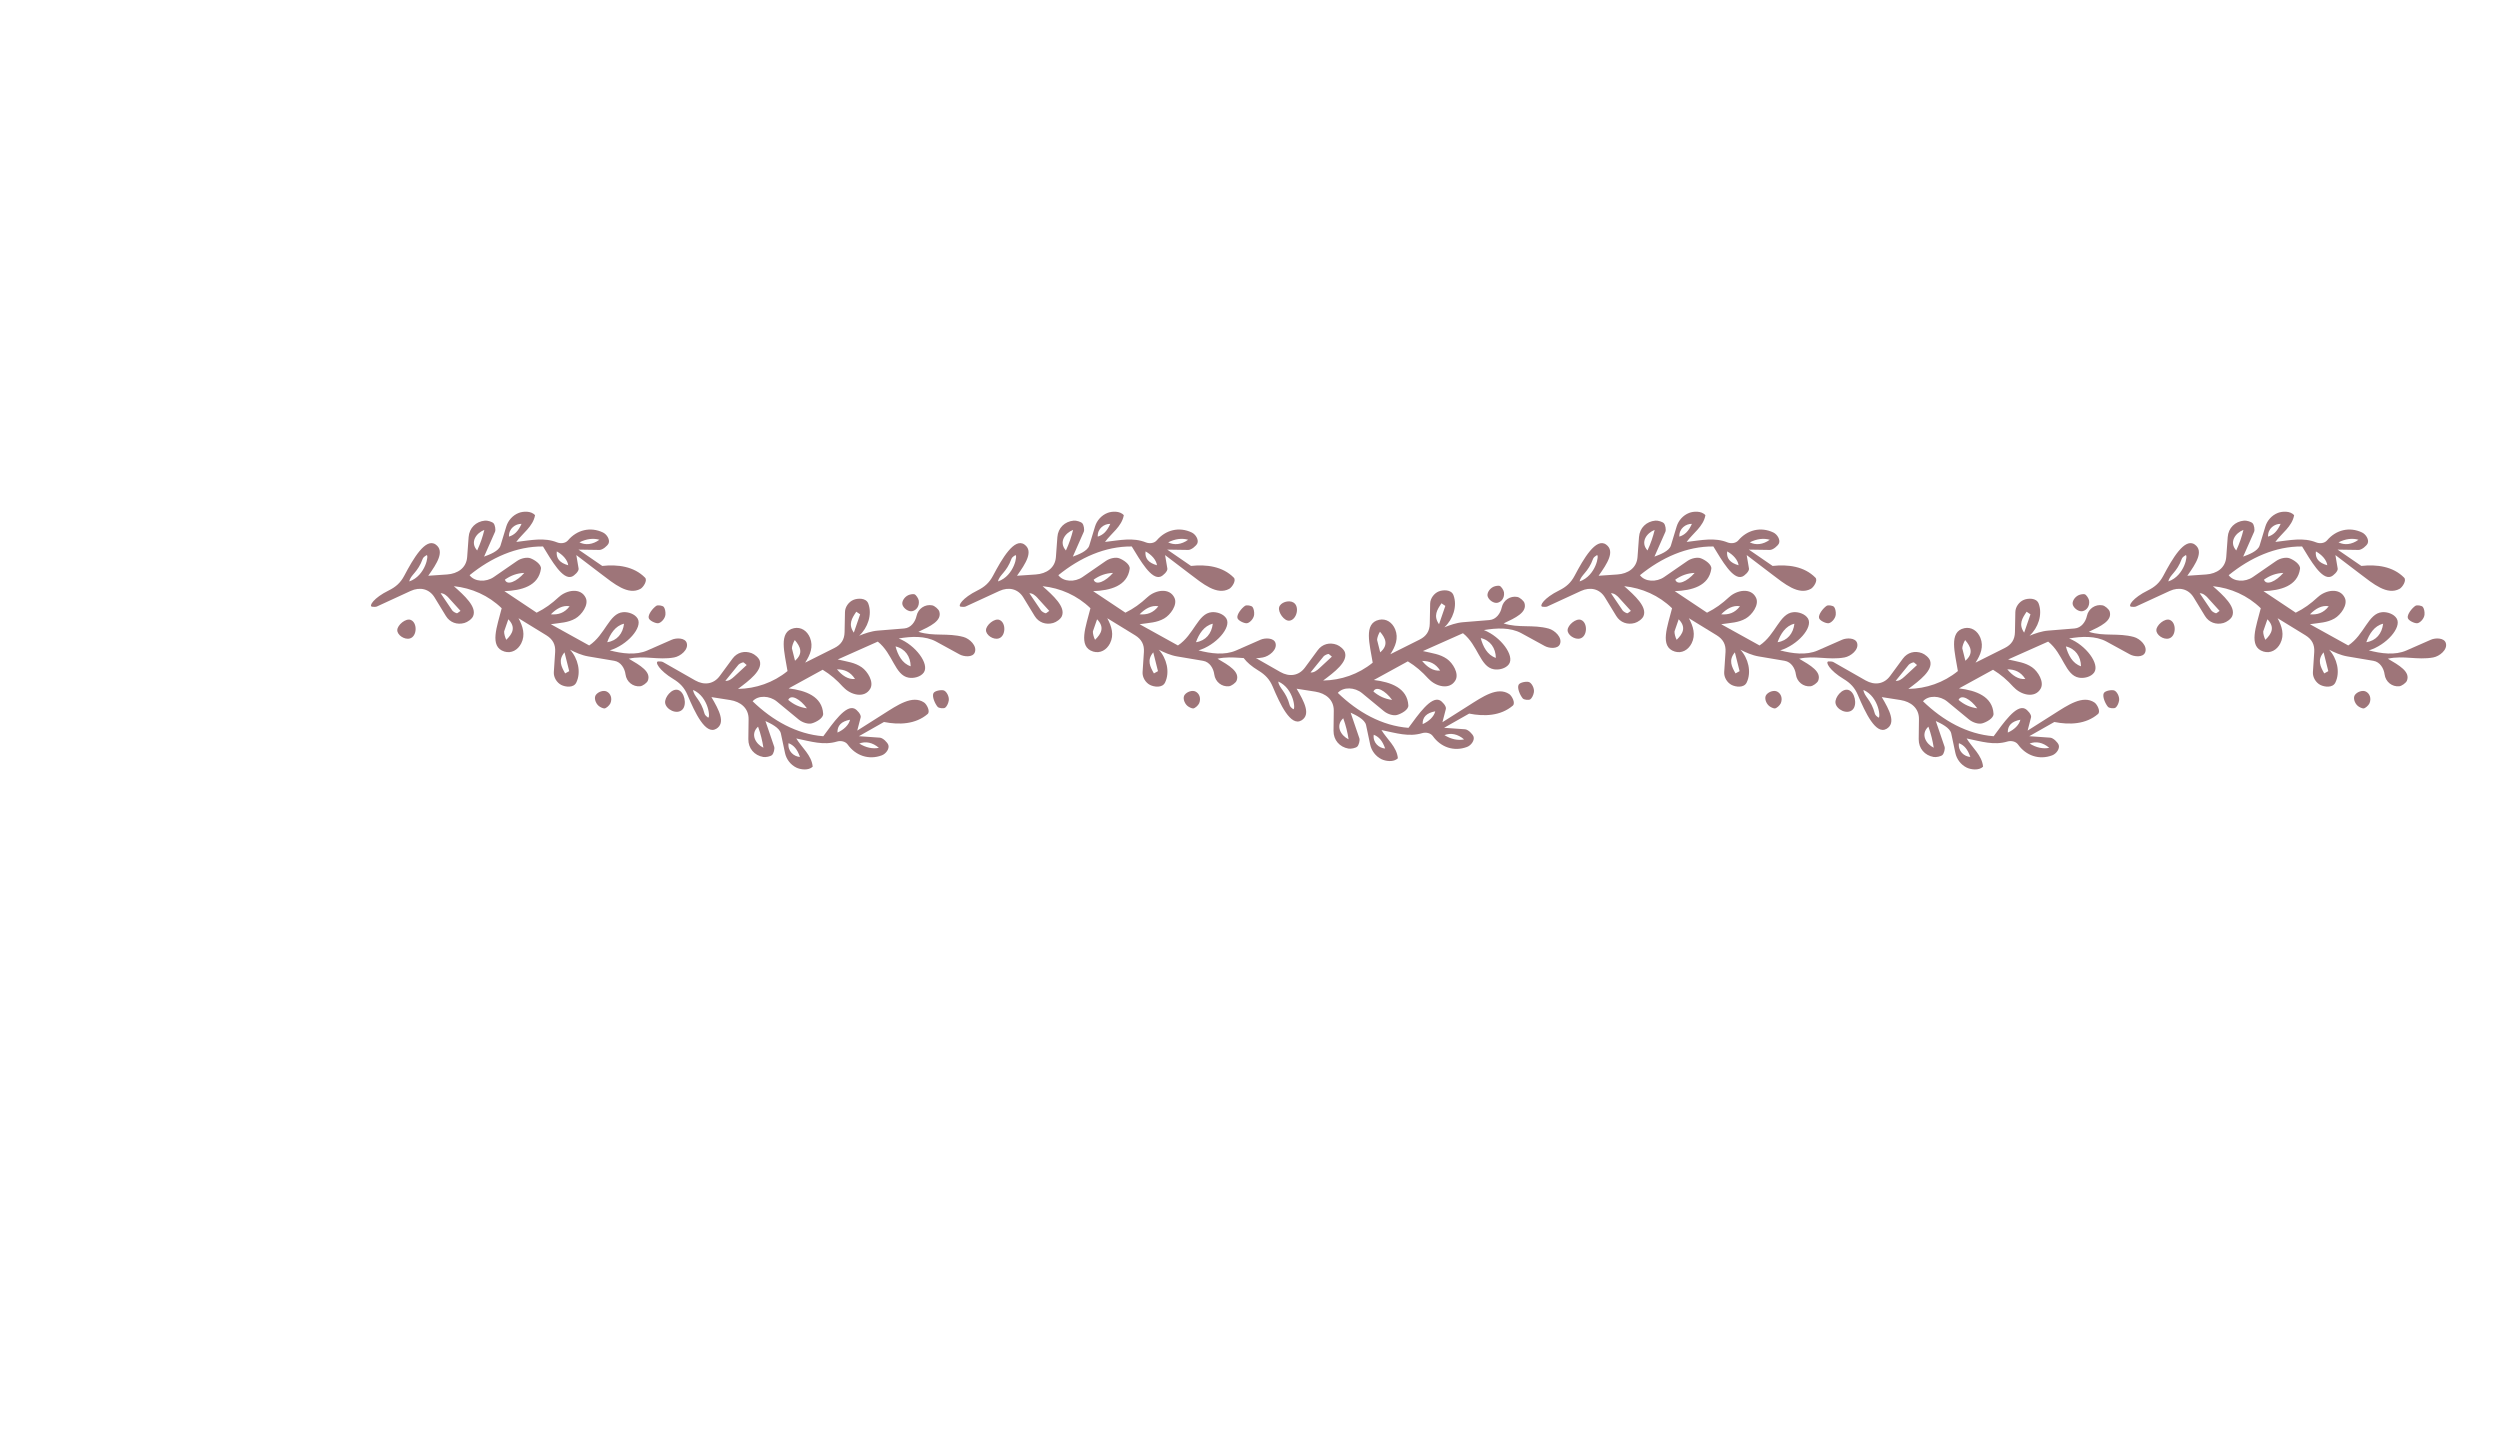
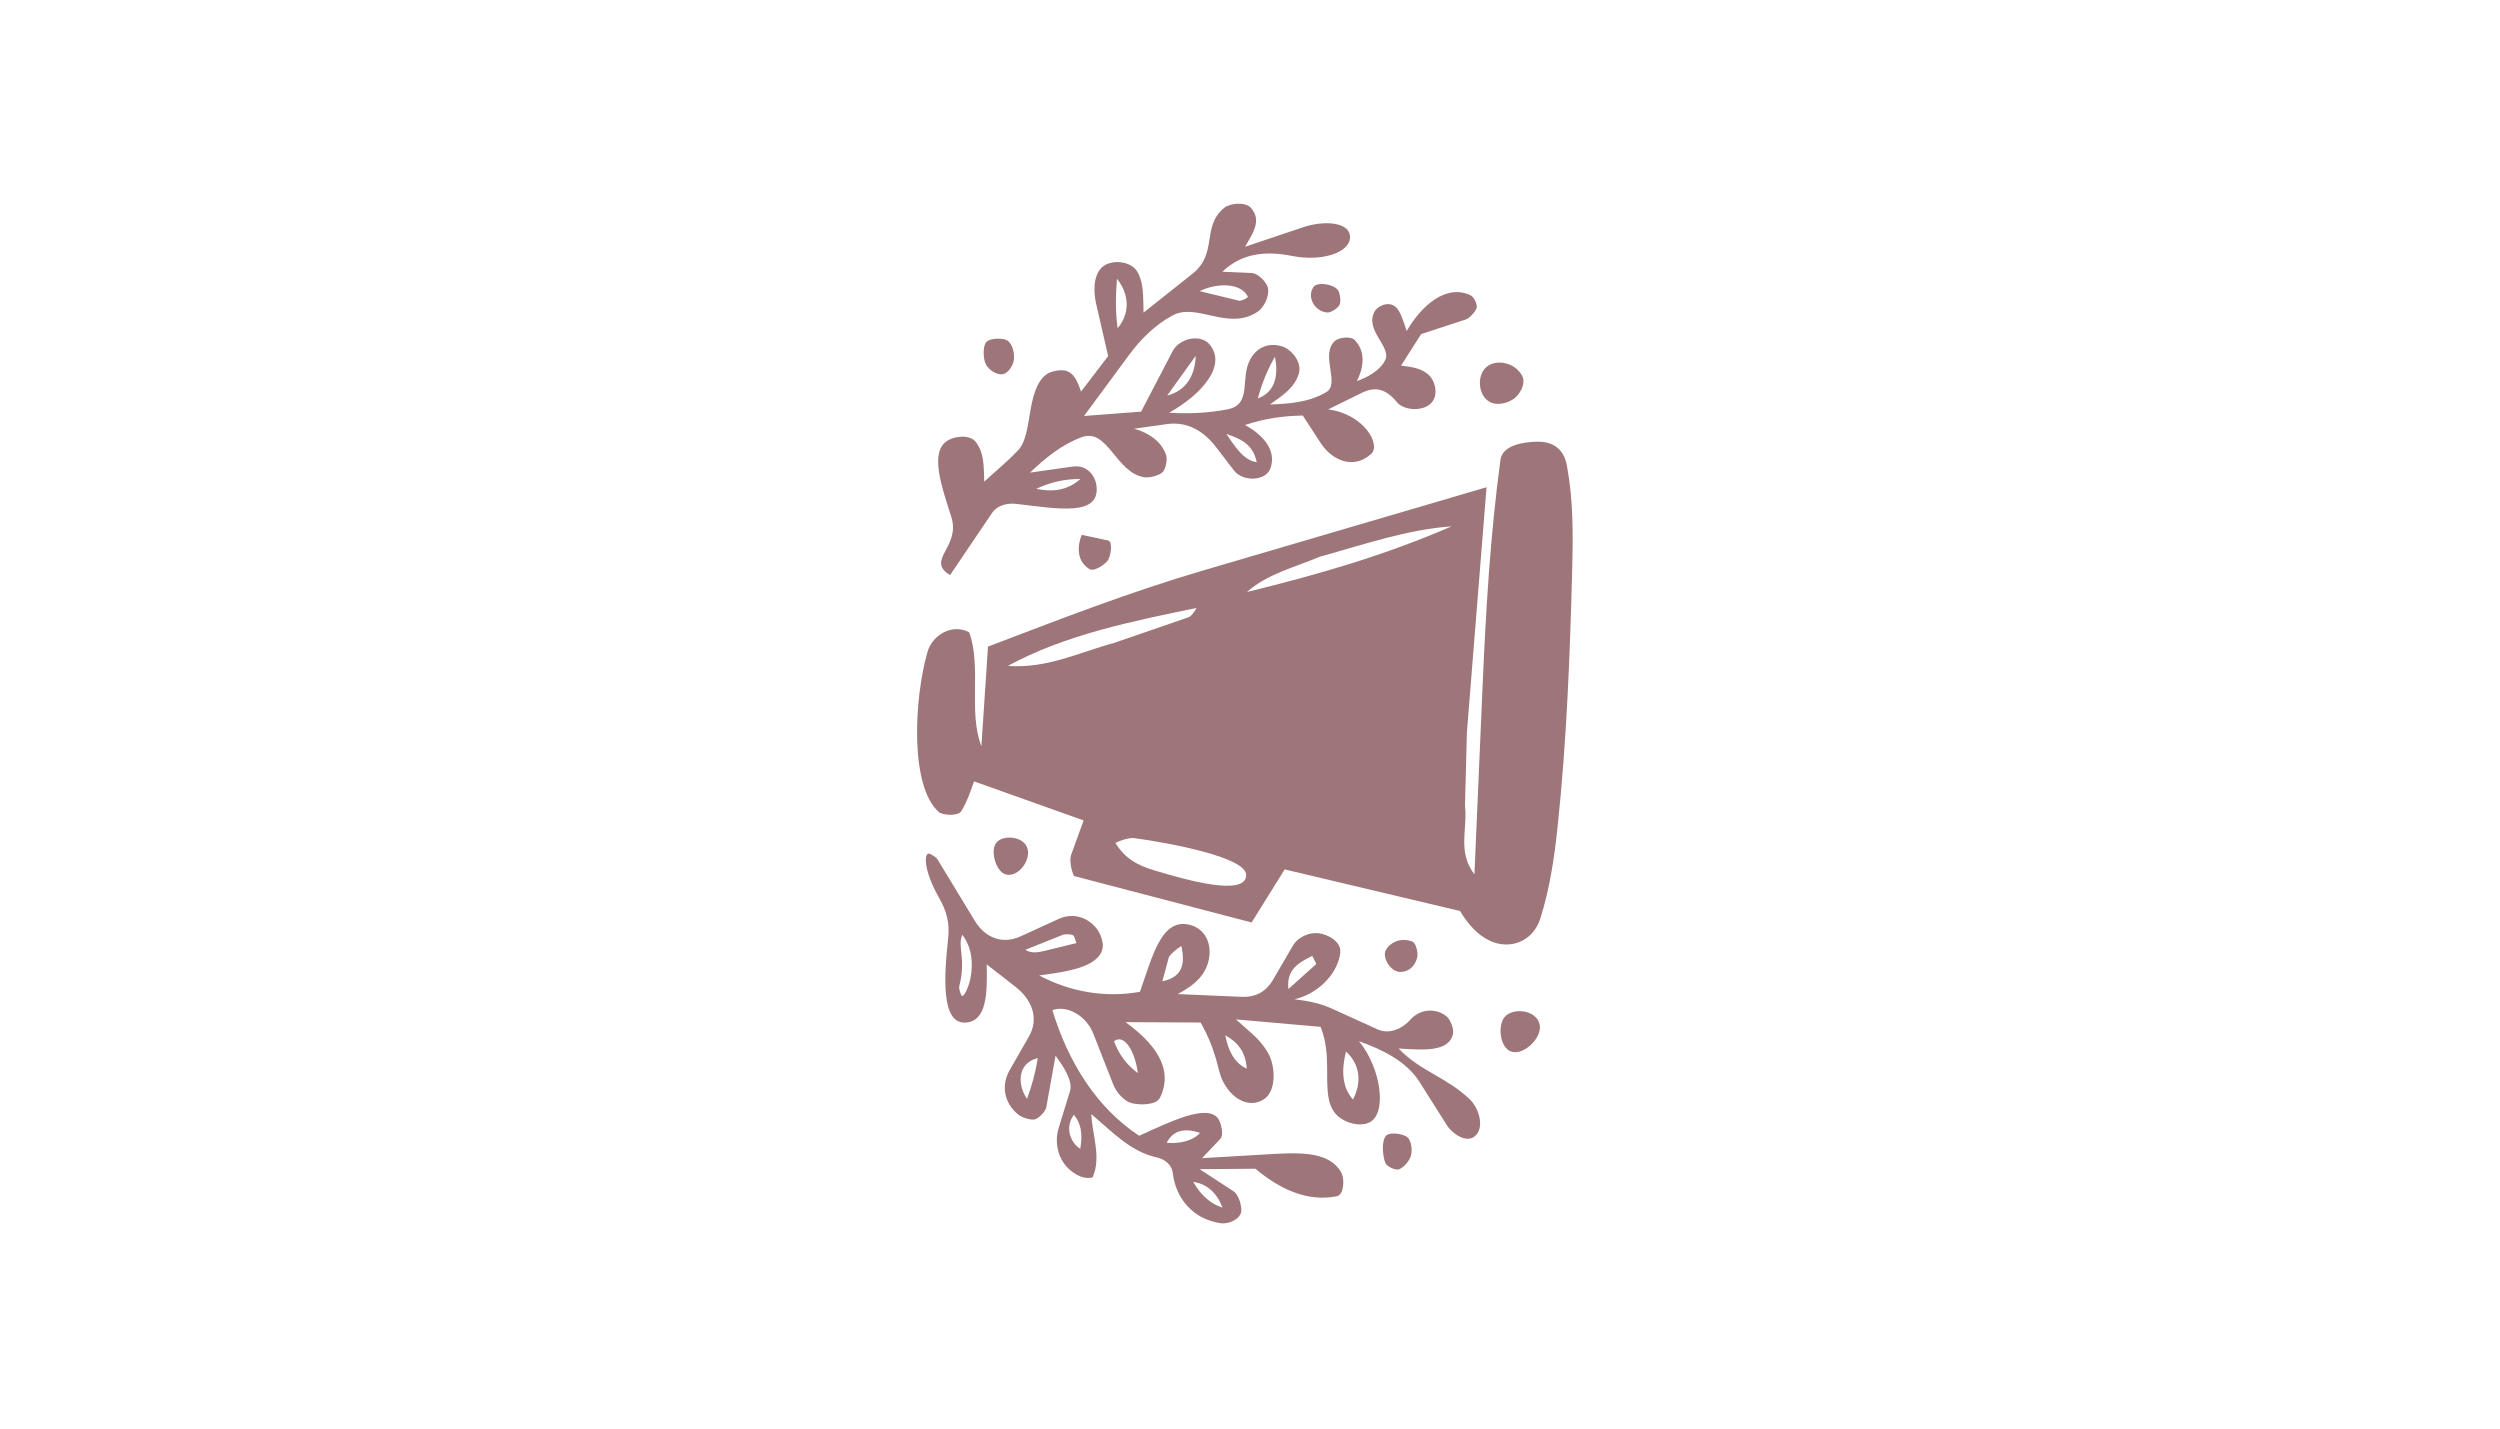
<svg xmlns="http://www.w3.org/2000/svg" fill="#9E7579" id="Layer_1" version="1.1" viewBox="0 0 700.08 400.08">
-   <path d="M236.18,192.46c-1.91-2.1-3.57-3.53-5.81-4.91l-9.52,5.22c4.77.58,9.39,2.25,9.66,7.11.07,1.24-1.95,2.35-3.19,2.69-.97.27-2.59-.2-3.66-1.08l-6.11-5.04c-2.03-1.67-5.24-1.83-6.79-.07,5.59,5.41,12.36,9.22,19.79,9.79,2.73-3.69,6.28-8.89,8.76-7.72.69.32,1.9,1.67,1.71,2.42l-.96,3.72,7.27-4.61c3.99-2.53,8.16-5.44,11.43-3.27.75.49,1.83,2.52,1,3.24-3.39,2.9-7.98,3.07-12.22,2.23l-7.02,3.98,5.86.41c.87.06,2.13,1.31,2.39,2.06.34,1.01-.64,2.44-1.83,2.89-3.65,1.37-7.33.1-9.57-3.04-.64-.89-1.95-1.13-2.97-.83-3.76,1.13-7.24,0-11.42-.86,1.52,2.55,4.32,4.7,4.6,7.91-1.21,1.17-3.46.8-4.59.25-1.64-.81-2.8-2.37-3.16-4.08l-1.16-5.47c-.34-1.62-2.88-2.81-4.32-3.48l2.45,7.18c.2.6-.16,1.9-.59,2.32s-1.81.68-2.47.56c-2.5-.44-4.21-2.4-4.18-4.99l.07-5.61c.04-3.08-2.26-4.89-5.18-5.35l-5.23-.82c2.14,3.63,4.06,7.26,1.35,8.88-3,1.8-5.96-4.52-8.04-9.46-.86-2.03-2.06-3.32-3.99-4.49-3.97-2.4-5.25-4.84-4.23-4.92.29-.02,1.03,0,1.32.16l9.05,5.16c2.5,1.42,5.16,1.07,6.86-1.23l3.6-4.89c1.29-1.75,3.36-2.26,5.33-1.52.87.32,2,1.27,2.28,2.12.88,2.68-2.93,5.54-6.1,7.9,4.99-.08,9.92-1.76,13.88-5-.79-5.03-2.67-11.06,1.81-12.01,1.98-.42,3.7.75,4.49,2.69.99,2.47.08,4.76-1.36,6.96l8.19-4.1c1.88-.94,2.81-2.35,2.85-4.44l.11-5.63c.03-1.49,1.11-2.9,2.4-3.42,1.17-.47,3.51-.61,4.13,1.05,1.15,3.06-.15,6.83-2.56,9,1.56-.63,3.39-1.28,5.22-1.43l7.41-.6c1.89-.15,3.09-1.89,3.44-3.51.45-2.08,2.4-3.33,4.36-2.97.72.13,1.82,1.1,2.01,1.71.82,2.63-2.54,4.15-5.84,5.71,4.31,1.36,8.17.24,12.61,1.44,1.74.47,3.89,2.52,3.17,4.33-.59,1.48-3.07,1.21-4.25.56l-6.56-3.59c-3.08-1.68-6.99-1.47-10.49-.88,4.72,1.85,8.69,7.19,7.01,9.55-.89,1.24-2.84,1.68-4.23,1.43-3.87-.67-4.38-6.72-8.64-10.1l-11.22,5c2.71.64,4.74.82,6.72,2.19,1.66,1.15,3.46,4.11,2.4,5.98-1.61,2.84-5.56,1.76-7.52-.4h-.02ZM194.09,193.19c.2,1.92,2.16,2.66,3.22,6.71.09.36.68.87.94,1.03.75.47.29-5.77-4.16-7.73ZM205.61,189.46l3.49-3.23-.82-.7c-.23-.19-1.26.34-1.48.6l-3.69,4.54c.94.08,1.74-.51,2.5-1.21h0ZM222.63,185.03c2.39-2.05,1.52-3.95-.06-5.79-.41.62-.81,1.73-.81,2.31l.87,3.48h0ZM240.88,172.04l-1.09-.74c-1.2,1.79-2.35,3.5-.69,5.86l1.77-5.13h0ZM239.43,190.14c-1.29-2.02-2.97-2.7-5.05-2.71,1.36,1.67,3.08,2.9,5.05,2.71ZM220.73,196c1.58,1.33,3.22,2.08,5.24,2.35-1.9-2.6-4.51-4.06-5.24-2.35ZM255.02,186.58c-.06-2.75-1.54-4.93-4.24-5.56.61,2.33,1.83,4.77,4.24,5.56ZM212.28,203.48c-2.29,2.14-.65,4.87,1.5,5.91-.3-1.93-.75-3.85-1.5-5.91ZM224.02,211.97c-.77-2.19-1.74-3.28-3.2-3.86-.31,2.26,1.52,3.77,3.2,3.86ZM238.04,201.55c-2.46.45-3.6,1.67-3.52,3.59,1.75-.77,3.2-2.13,3.52-3.59ZM246.12,209.42c-1.76-1.53-3.75-1.9-5.5-1.2,1.86,1.15,3.74,1.55,5.5,1.2Z" />
-   <path d="M265.68,196.21c-.15.88-.61,1.7-1.02,1.98s-1.74.15-2.09-.25c-.74-.85-1.66-2.95-1.16-3.85.38-.69,2.25-.98,2.91-.74.74.27,1.55,1.73,1.36,2.85Z" />
-   <path d="M257.29,168.2c.21,1.59-.7,2.71-1.84,2.95-.95.2-2.27-.63-2.69-1.68-.38-.92.45-2.28,1.58-2.8.48-.22,1.32-.37,1.71-.26.47.13,1.16,1.21,1.24,1.79h0Z" />
-   <path d="M156.5,167.19c2.14-1.99,6.17-2.72,7.53.25.9,1.96-1.15,4.75-2.9,5.76-2.09,1.19-4.12,1.19-6.88,1.6l10.74,5.95c4.54-3,5.56-8.98,9.48-9.32,1.41-.12,3.31.48,4.09,1.79,1.47,2.49-2.95,7.47-7.81,8.91,3.44.89,7.32,1.43,10.53.02l6.85-3.01c1.22-.54,3.72-.6,4.18.93.56,1.86-1.76,3.72-3.54,4.04-4.52.81-8.28-.64-12.69.35,3.15,1.85,6.37,3.65,5.32,6.19-.25.59-1.43,1.46-2.15,1.53-1.98.19-3.81-1.22-4.09-3.34-.21-1.64-1.26-3.48-3.13-3.79l-7.33-1.24c-1.81-.31-3.58-1.11-5.08-1.87,2.21,2.37,3.18,6.24,1.77,9.18-.76,1.6-3.08,1.26-4.21.69-1.24-.63-2.19-2.12-2.09-3.61l.37-5.62c.14-2.08-.67-3.57-2.45-4.67l-7.81-4.79c1.24,2.31,1.96,4.68.76,7.05-.95,1.86-2.76,2.88-4.7,2.29-4.39-1.33-1.99-7.18-.77-12.13-3.66-3.57-8.43-5.67-13.4-6.18,2.96,2.62,6.5,5.79,5.4,8.39-.35.83-1.56,1.67-2.45,1.92-2.03.57-4.05-.12-5.18-1.97l-3.16-5.18c-1.49-2.44-4.11-3.02-6.72-1.82l-9.46,4.36c-.3.14-1.04.09-1.33.05-1.01-.17.48-2.49,4.64-4.54,2.03-1,3.34-2.18,4.37-4.13,2.5-4.74,5.99-10.78,8.83-8.73,2.56,1.85.33,5.31-2.11,8.73l5.28-.36c2.95-.21,5.4-1.81,5.62-4.88l.41-5.59c.19-2.58,2.06-4.38,4.59-4.61.67-.07,2.02.31,2.41.77s.64,1.79.39,2.37l-3.06,6.94c1.5-.55,4.12-1.52,4.6-3.1l1.62-5.35c.51-1.67,1.79-3.13,3.5-3.79,1.18-.46,3.45-.63,4.55.64-.55,3.18-3.53,5.08-5.26,7.49,4.24-.49,7.8-1.32,11.45.13.99.39,2.32.27,3.03-.57,2.5-2.94,6.28-3.89,9.8-2.21,1.14.55,2,2.06,1.58,3.04-.32.72-1.69,1.86-2.56,1.85l-5.87-.09,6.65,4.57c4.29-.47,8.85.1,11.98,3.28.77.78-.49,2.71-1.28,3.14-3.45,1.88-7.35-1.38-11.11-4.24l-6.85-5.22.64,3.78c.12.76-1.2,2-1.91,2.26-2.58.95-5.66-4.53-8.06-8.45-7.45-.08-14.52,3.14-20.56,8.04,1.39,1.89,4.6,2.01,6.77.52l6.52-4.5c1.14-.79,2.79-1.11,3.74-.76,1.21.45,3.12,1.73,2.95,2.96-.68,4.82-5.44,6.08-10.24,6.25l9.04,6.03c2.35-1.18,4.14-2.46,6.22-4.39h.02ZM119.42,155.48c-.26.13-.9.6-1.02.94-1.41,3.94-3.43,4.51-3.79,6.4,4.61-1.57,5.6-7.75,4.81-7.35ZM125.77,167.54c-.7-.77-1.45-1.43-2.39-1.42l3.29,4.85c.19.28,1.18.9,1.42.73l.87-.63-3.2-3.52h0ZM142.35,173.41l-1.17,3.39c-.06.58.25,1.72.6,2.37,1.74-1.7,2.76-3.51.56-5.76h0ZM159.4,187.94l-1.32-5.26c-1.86,2.21-.87,4.02.18,5.9l1.15-.64h0ZM154.26,172.03c2.07.17,3.8-.36,5.26-2.26-1.94-.36-3.76.71-5.26,2.26ZM146.82,160.43c-2.04.09-3.74.7-5.43,1.89.58,1.76,3.31.54,5.43-1.89ZM170.04,179.84c2.75-.4,4.4-2.44,4.71-5.18-2.47.58-3.9,2.9-4.71,5.18ZM135.63,148.39c-2.24.85-4.11,3.43-2.01,5.76.93-1.99,1.55-3.86,2.01-5.76ZM142.53,150.27c1.5-.46,2.56-1.45,3.52-3.57-1.68-.05-3.63,1.29-3.52,3.57ZM155.92,154.41c-.24,1.91.79,3.22,3.2,3.88-.19-1.48-1.52-2.96-3.2-3.88ZM162.26,151.87c1.68.85,3.7.65,5.59-.72-1.72-.5-3.64-.26-5.59.72Z" />
-   <path d="M186.26,196.83c-.19-1.56,1.85-4.1,3.57-3.64,1.85.49,2.62,4.15,1.25,5.52-1.54,1.54-4.59-.03-4.82-1.88Z" />
-   <path d="M111.25,176.43c.04-1.41,2.37-3.37,3.75-2.84,1.93.74,1.84,4.62-.22,5.2-1.5.43-3.57-.95-3.53-2.36Z" />
-   <path d="M184.28,174.53c-.7.06-2.43-.71-2.62-1.47-.25-.99,1.19-2.79,2.13-3.41.44-.29,1.76-.08,2.08.31s.55,1.29.47,2.18c-.11,1.13-1.27,2.33-2.06,2.39Z" />
-   <path d="M170.91,196.98c-.23.54-1.17,1.4-1.66,1.41-.4,0-1.18-.36-1.58-.7-.95-.8-1.4-2.33-.79-3.12.68-.9,2.17-1.36,3.04-.91,1.04.52,1.62,1.85,1,3.33h0Z" />
-   <path d="M321.37,167.19c2.14-1.99,6.17-2.72,7.53.25.9,1.96-1.15,4.75-2.9,5.76-2.09,1.19-4.12,1.19-6.88,1.6l10.74,5.95c4.54-3,5.56-8.98,9.48-9.32,1.41-.12,3.31.48,4.09,1.79,1.47,2.49-2.95,7.47-7.81,8.91,3.44.89,7.32,1.43,10.53.02l6.85-3.01c1.22-.54,3.72-.6,4.18.93.56,1.86-1.76,3.72-3.54,4.04-4.52.81-8.28-.64-12.69.35,3.15,1.85,6.37,3.65,5.32,6.19-.25.59-1.43,1.46-2.15,1.53-1.98.19-3.81-1.22-4.09-3.34-.21-1.64-1.26-3.48-3.13-3.79l-7.33-1.24c-1.81-.31-3.58-1.11-5.08-1.87,2.21,2.37,3.18,6.24,1.77,9.18-.76,1.6-3.08,1.26-4.21.69-1.24-.63-2.19-2.12-2.09-3.61l.37-5.62c.14-2.08-.67-3.57-2.45-4.67l-7.81-4.79c1.24,2.31,1.96,4.68.76,7.05-.95,1.86-2.76,2.88-4.7,2.29-4.39-1.33-1.99-7.18-.77-12.13-3.66-3.57-8.43-5.67-13.4-6.18,2.96,2.62,6.5,5.79,5.4,8.39-.35.83-1.56,1.67-2.45,1.92-2.03.57-4.05-.12-5.18-1.97l-3.16-5.18c-1.49-2.44-4.11-3.02-6.72-1.82l-9.46,4.36c-.3.14-1.04.09-1.33.05-1.01-.17.48-2.49,4.64-4.54,2.03-1,3.34-2.18,4.37-4.13,2.5-4.74,5.99-10.78,8.83-8.73,2.56,1.85.33,5.31-2.11,8.73l5.28-.36c2.95-.21,5.4-1.81,5.62-4.88l.41-5.59c.19-2.58,2.06-4.38,4.59-4.61.67-.07,2.02.31,2.41.77s.64,1.79.39,2.37l-3.06,6.94c1.5-.55,4.12-1.52,4.6-3.1l1.62-5.35c.51-1.67,1.79-3.13,3.5-3.79,1.18-.46,3.45-.63,4.55.64-.55,3.18-3.53,5.08-5.26,7.49,4.24-.49,7.8-1.32,11.45.13.99.39,2.32.27,3.03-.57,2.5-2.94,6.28-3.89,9.8-2.21,1.14.55,2,2.06,1.58,3.04-.32.72-1.69,1.86-2.56,1.85l-5.87-.09,6.65,4.57c4.29-.47,8.85.1,11.98,3.28.77.78-.49,2.71-1.28,3.14-3.45,1.88-7.35-1.38-11.11-4.24l-6.85-5.22.64,3.78c.12.76-1.2,2-1.91,2.26-2.58.95-5.66-4.53-8.06-8.45-7.45-.08-14.52,3.14-20.56,8.04,1.39,1.89,4.6,2.01,6.77.52l6.52-4.5c1.14-.79,2.79-1.11,3.74-.76,1.21.45,3.12,1.73,2.95,2.96-.68,4.82-5.44,6.08-10.24,6.25l9.04,6.03c2.35-1.18,4.14-2.46,6.22-4.39h.02ZM284.29,155.48c-.26.13-.9.6-1.02.94-1.41,3.94-3.43,4.51-3.79,6.4,4.61-1.57,5.6-7.75,4.81-7.35ZM290.64,167.54c-.7-.77-1.45-1.43-2.39-1.42l3.29,4.85c.19.28,1.18.9,1.42.73l.87-.63-3.2-3.52h0ZM307.22,173.41l-1.17,3.39c-.06.58.25,1.72.6,2.37,1.74-1.7,2.76-3.51.56-5.76h0ZM324.27,187.94l-1.32-5.26c-1.86,2.21-.87,4.02.18,5.9l1.15-.64h0ZM319.12,172.03c2.07.17,3.8-.36,5.26-2.26-1.94-.36-3.76.71-5.26,2.26ZM311.69,160.43c-2.04.09-3.74.7-5.43,1.89.58,1.76,3.31.54,5.43-1.89ZM334.91,179.84c2.75-.4,4.4-2.44,4.71-5.18-2.47.58-3.9,2.9-4.71,5.18ZM300.5,148.39c-2.24.85-4.11,3.43-2.01,5.76.93-1.99,1.55-3.86,2.01-5.76ZM307.4,150.27c1.5-.46,2.56-1.45,3.52-3.57-1.68-.05-3.63,1.29-3.52,3.57ZM320.79,154.41c-.24,1.91.79,3.22,3.2,3.88-.19-1.48-1.52-2.96-3.2-3.88ZM327.13,151.87c1.68.85,3.7.65,5.59-.72-1.72-.5-3.64-.26-5.59.72Z" />
-   <path d="M276.11,176.43c.04-1.41,2.37-3.37,3.75-2.84,1.93.74,1.84,4.62-.22,5.2-1.5.43-3.57-.95-3.53-2.36Z" />
-   <path d="M349.14,174.53c-.7.06-2.43-.71-2.62-1.47-.25-.99,1.19-2.79,2.13-3.41.44-.29,1.76-.08,2.08.31s.55,1.29.47,2.18c-.11,1.13-1.27,2.33-2.06,2.39Z" />
-   <path d="M335.78,196.98c-.23.54-1.17,1.4-1.66,1.41-.4,0-1.18-.36-1.58-.7-.95-.8-1.4-2.33-.79-3.12.68-.9,2.17-1.36,3.04-.91,1.04.52,1.62,1.85,1,3.33h0Z" />
-   <path d="M400.05,190.11c-1.91-2.1-3.57-3.53-5.81-4.91l-9.52,5.22c4.77.58,9.39,2.25,9.66,7.11.07,1.24-1.95,2.35-3.19,2.69-.97.27-2.59-.2-3.66-1.08l-6.11-5.04c-2.03-1.67-5.24-1.83-6.79-.07,5.59,5.41,12.36,9.22,19.79,9.79,2.73-3.69,6.28-8.89,8.76-7.72.69.32,1.9,1.67,1.71,2.42l-.96,3.72,7.27-4.61c3.99-2.53,8.16-5.44,11.43-3.27.75.49,1.83,2.52,1,3.24-3.39,2.9-7.98,3.07-12.22,2.23l-7.02,3.98,5.86.41c.87.06,2.13,1.31,2.39,2.06.34,1.01-.64,2.44-1.83,2.89-3.65,1.37-7.33.1-9.57-3.04-.64-.89-1.95-1.13-2.97-.83-3.76,1.13-7.24,0-11.42-.86,1.52,2.55,4.32,4.7,4.6,7.91-1.21,1.17-3.46.8-4.59.25-1.64-.81-2.8-2.37-3.16-4.08l-1.16-5.47c-.34-1.62-2.88-2.81-4.32-3.48l2.45,7.18c.2.6-.16,1.9-.59,2.32s-1.81.68-2.47.56c-2.5-.44-4.21-2.4-4.18-4.99l.07-5.61c.04-3.08-2.26-4.89-5.18-5.35l-5.23-.82c2.14,3.63,4.06,7.26,1.35,8.88-3,1.8-5.96-4.52-8.04-9.46-.86-2.03-2.06-3.32-3.99-4.49-3.97-2.4-5.25-4.84-4.23-4.92.29-.02,1.03,0,1.32.16l9.05,5.16c2.5,1.42,5.16,1.07,6.86-1.23l3.6-4.89c1.29-1.75,3.36-2.26,5.33-1.52.87.32,2,1.27,2.28,2.12.88,2.68-2.93,5.54-6.1,7.9,4.99-.08,9.92-1.76,13.88-5-.79-5.03-2.67-11.06,1.81-12.01,1.98-.42,3.7.75,4.49,2.69.99,2.47.08,4.76-1.36,6.96l8.19-4.1c1.88-.94,2.81-2.35,2.85-4.44l.11-5.63c.03-1.49,1.11-2.9,2.4-3.42,1.17-.47,3.51-.61,4.13,1.05,1.15,3.06-.15,6.83-2.56,9,1.56-.63,3.39-1.28,5.22-1.43l7.41-.6c1.89-.15,3.09-1.89,3.44-3.51.45-2.08,2.4-3.33,4.36-2.97.72.13,1.82,1.1,2.01,1.71.82,2.63-2.54,4.15-5.84,5.71,4.31,1.36,8.17.24,12.61,1.44,1.74.47,3.89,2.52,3.17,4.33-.59,1.48-3.07,1.21-4.25.56l-6.56-3.59c-3.08-1.68-6.99-1.47-10.49-.88,4.72,1.85,8.69,7.19,7.01,9.55-.89,1.24-2.84,1.68-4.23,1.43-3.87-.67-4.38-6.72-8.64-10.1l-11.22,5c2.71.64,4.74.82,6.72,2.19,1.66,1.15,3.46,4.11,2.4,5.98-1.61,2.84-5.56,1.76-7.52-.4h-.02ZM357.96,190.84c.2,1.92,2.16,2.66,3.22,6.71.09.36.68.87.94,1.03.75.47.29-5.77-4.16-7.73ZM369.48,187.11l3.49-3.23-.82-.7c-.23-.19-1.26.34-1.48.6l-3.69,4.54c.94.08,1.74-.51,2.5-1.21h0ZM386.5,182.68c2.39-2.05,1.52-3.95-.06-5.79-.41.62-.81,1.73-.81,2.31l.87,3.48h0ZM404.75,169.68l-1.09-.74c-1.2,1.79-2.35,3.5-.69,5.86l1.77-5.13h0ZM403.29,187.79c-1.29-2.02-2.97-2.7-5.05-2.71,1.36,1.67,3.08,2.9,5.05,2.71ZM384.6,193.65c1.58,1.33,3.22,2.08,5.24,2.35-1.9-2.6-4.51-4.06-5.24-2.35ZM418.89,184.23c-.06-2.75-1.54-4.93-4.24-5.56.61,2.33,1.83,4.77,4.24,5.56ZM376.15,201.13c-2.29,2.14-.65,4.87,1.5,5.91-.3-1.93-.75-3.85-1.5-5.91ZM387.89,209.61c-.77-2.19-1.74-3.28-3.2-3.86-.31,2.26,1.52,3.77,3.2,3.86ZM401.91,199.19c-2.46.45-3.6,1.67-3.52,3.59,1.75-.77,3.2-2.13,3.52-3.59ZM409.99,207.06c-1.76-1.53-3.75-1.9-5.5-1.2,1.86,1.15,3.74,1.55,5.5,1.2Z" />
-   <path d="M362.21,168.73c1.84,1.11.91,4.88-1.15,5.08-1.47.15-3.2-2.35-2.87-3.73s2.68-2.16,4.02-1.36Z" />
-   <path d="M429.54,193.86c-.15.88-.61,1.7-1.02,1.98s-1.74.15-2.09-.25c-.74-.85-1.66-2.95-1.16-3.85.38-.69,2.25-.98,2.91-.74.74.27,1.55,1.73,1.36,2.85Z" />
-   <path d="M421.16,165.85c.21,1.59-.7,2.71-1.84,2.95-.95.2-2.27-.63-2.69-1.68-.38-.92.45-2.28,1.58-2.8.48-.22,1.32-.37,1.71-.26.47.13,1.16,1.21,1.24,1.79h0Z" />
-   <path d="M563.92,192.46c-1.91-2.1-3.57-3.53-5.81-4.91l-9.52,5.22c4.77.58,9.39,2.25,9.66,7.11.07,1.24-1.95,2.35-3.19,2.69-.97.27-2.59-.2-3.66-1.08l-6.11-5.04c-2.03-1.67-5.24-1.83-6.79-.07,5.59,5.41,12.36,9.22,19.79,9.79,2.73-3.69,6.28-8.89,8.76-7.72.69.32,1.9,1.67,1.71,2.42l-.96,3.72,7.27-4.61c3.99-2.53,8.16-5.44,11.43-3.27.75.49,1.83,2.52,1,3.24-3.39,2.9-7.98,3.07-12.22,2.23l-7.02,3.98,5.86.41c.87.06,2.13,1.31,2.39,2.06.34,1.01-.64,2.44-1.83,2.89-3.65,1.37-7.33.1-9.57-3.04-.64-.89-1.95-1.13-2.97-.83-3.76,1.13-7.24,0-11.42-.86,1.52,2.55,4.32,4.7,4.6,7.91-1.21,1.17-3.46.8-4.59.25-1.64-.81-2.8-2.37-3.16-4.08l-1.16-5.47c-.34-1.62-2.88-2.81-4.32-3.48l2.45,7.18c.2.6-.16,1.9-.59,2.32s-1.81.68-2.47.56c-2.5-.44-4.21-2.4-4.18-4.99l.07-5.61c.04-3.08-2.26-4.89-5.18-5.35l-5.23-.82c2.14,3.63,4.06,7.26,1.35,8.88-3,1.8-5.96-4.52-8.04-9.46-.86-2.03-2.06-3.32-3.99-4.49-3.97-2.4-5.25-4.84-4.23-4.92.29-.02,1.03,0,1.32.16l9.05,5.16c2.5,1.42,5.16,1.07,6.86-1.23l3.6-4.89c1.29-1.75,3.36-2.26,5.33-1.52.87.32,2,1.27,2.28,2.12.88,2.68-2.93,5.54-6.1,7.9,4.99-.08,9.92-1.76,13.88-5-.79-5.03-2.67-11.06,1.81-12.01,1.98-.42,3.7.75,4.49,2.69.99,2.47.08,4.76-1.36,6.96l8.19-4.1c1.88-.94,2.81-2.35,2.85-4.44l.11-5.63c.03-1.49,1.11-2.9,2.4-3.42,1.17-.47,3.51-.61,4.13,1.05,1.15,3.06-.15,6.83-2.56,9,1.56-.63,3.39-1.28,5.22-1.43l7.41-.6c1.89-.15,3.09-1.89,3.44-3.51.45-2.08,2.4-3.33,4.36-2.97.72.13,1.82,1.1,2.01,1.71.82,2.63-2.54,4.15-5.84,5.71,4.31,1.36,8.17.24,12.61,1.44,1.74.47,3.89,2.52,3.17,4.33-.59,1.48-3.07,1.21-4.25.56l-6.56-3.59c-3.08-1.68-6.99-1.47-10.49-.88,4.72,1.85,8.69,7.19,7.01,9.55-.89,1.24-2.84,1.68-4.23,1.43-3.87-.67-4.38-6.72-8.64-10.1l-11.22,5c2.71.64,4.74.82,6.72,2.19,1.66,1.15,3.46,4.11,2.4,5.98-1.61,2.84-5.56,1.76-7.52-.4h-.02ZM521.82,193.19c.2,1.92,2.16,2.66,3.22,6.71.09.36.68.87.94,1.03.75.47.29-5.77-4.16-7.73ZM533.34,189.46l3.49-3.23-.82-.7c-.23-.19-1.26.34-1.48.6l-3.69,4.54c.94.08,1.74-.51,2.5-1.21h0ZM550.37,185.03c2.39-2.05,1.52-3.95-.06-5.79-.41.62-.81,1.73-.81,2.31l.87,3.48h0ZM568.61,172.04l-1.09-.74c-1.2,1.79-2.35,3.5-.69,5.86l1.77-5.13h0ZM567.16,190.14c-1.29-2.02-2.97-2.7-5.05-2.71,1.36,1.67,3.08,2.9,5.05,2.71ZM548.46,196c1.58,1.33,3.22,2.08,5.24,2.35-1.9-2.6-4.51-4.06-5.24-2.35ZM582.75,186.58c-.06-2.75-1.54-4.93-4.24-5.56.61,2.33,1.83,4.77,4.24,5.56ZM540.01,203.48c-2.29,2.14-.65,4.87,1.5,5.91-.3-1.93-.75-3.85-1.5-5.91ZM551.76,211.97c-.77-2.19-1.74-3.28-3.2-3.86-.31,2.26,1.52,3.77,3.2,3.86ZM565.77,201.55c-2.46.45-3.6,1.67-3.52,3.59,1.75-.77,3.2-2.13,3.52-3.59ZM573.86,209.42c-1.76-1.53-3.75-1.9-5.5-1.2,1.86,1.15,3.74,1.55,5.5,1.2Z" />
-   <path d="M593.41,196.21c-.15.88-.61,1.7-1.02,1.98s-1.74.15-2.09-.25c-.74-.85-1.66-2.95-1.16-3.85.38-.69,2.25-.98,2.91-.74.74.27,1.55,1.73,1.36,2.85Z" />
-   <path d="M585.02,168.2c.21,1.59-.7,2.71-1.84,2.95-.95.2-2.27-.63-2.69-1.68-.38-.92.45-2.28,1.58-2.8.48-.22,1.32-.37,1.71-.26.47.13,1.16,1.21,1.24,1.79h0Z" />
-   <path d="M484.24,167.19c2.14-1.99,6.17-2.72,7.53.25.9,1.96-1.15,4.75-2.9,5.76-2.09,1.19-4.12,1.19-6.88,1.6l10.74,5.95c4.54-3,5.56-8.98,9.48-9.32,1.41-.12,3.31.48,4.09,1.79,1.47,2.49-2.95,7.47-7.81,8.91,3.44.89,7.32,1.43,10.53.02l6.85-3.01c1.22-.54,3.72-.6,4.18.93.56,1.86-1.76,3.72-3.54,4.04-4.52.81-8.28-.64-12.69.35,3.15,1.85,6.37,3.65,5.32,6.19-.25.59-1.43,1.46-2.15,1.53-1.98.19-3.81-1.22-4.09-3.34-.21-1.64-1.26-3.48-3.13-3.79l-7.33-1.24c-1.81-.31-3.58-1.11-5.08-1.87,2.21,2.37,3.18,6.24,1.77,9.18-.76,1.6-3.08,1.26-4.21.69-1.24-.63-2.19-2.12-2.09-3.61l.37-5.62c.14-2.08-.67-3.57-2.45-4.67l-7.81-4.79c1.24,2.31,1.96,4.68.76,7.05-.95,1.86-2.76,2.88-4.7,2.29-4.39-1.33-1.99-7.18-.77-12.13-3.66-3.57-8.43-5.67-13.4-6.18,2.96,2.62,6.5,5.79,5.4,8.39-.35.83-1.56,1.67-2.45,1.92-2.03.57-4.05-.12-5.18-1.97l-3.16-5.18c-1.49-2.44-4.11-3.02-6.72-1.82l-9.46,4.36c-.3.14-1.04.09-1.33.05-1.01-.17.48-2.49,4.64-4.54,2.03-1,3.34-2.18,4.37-4.13,2.5-4.74,5.99-10.78,8.83-8.73,2.56,1.85.33,5.31-2.11,8.73l5.28-.36c2.95-.21,5.4-1.81,5.62-4.88l.41-5.59c.19-2.58,2.06-4.38,4.59-4.61.67-.07,2.02.31,2.41.77s.64,1.79.39,2.37l-3.06,6.94c1.5-.55,4.12-1.52,4.6-3.1l1.62-5.35c.51-1.67,1.79-3.13,3.5-3.79,1.18-.46,3.45-.63,4.55.64-.55,3.18-3.53,5.08-5.26,7.49,4.24-.49,7.8-1.32,11.45.13.99.39,2.32.27,3.03-.57,2.5-2.94,6.28-3.89,9.8-2.21,1.14.55,2,2.06,1.58,3.04-.32.72-1.69,1.86-2.56,1.85l-5.87-.09,6.65,4.57c4.29-.47,8.85.1,11.98,3.28.77.78-.49,2.71-1.28,3.14-3.45,1.88-7.35-1.38-11.11-4.24l-6.85-5.22.64,3.78c.12.76-1.2,2-1.91,2.26-2.58.95-5.66-4.53-8.06-8.45-7.45-.08-14.52,3.14-20.56,8.04,1.39,1.89,4.6,2.01,6.77.52l6.52-4.5c1.14-.79,2.79-1.11,3.74-.76,1.21.45,3.12,1.73,2.95,2.96-.68,4.82-5.44,6.08-10.24,6.25l9.04,6.03c2.35-1.18,4.14-2.46,6.22-4.39h.02ZM447.16,155.48c-.26.13-.9.6-1.02.94-1.41,3.94-3.43,4.51-3.79,6.4,4.61-1.57,5.6-7.75,4.81-7.35ZM453.51,167.54c-.7-.77-1.45-1.43-2.39-1.42l3.29,4.85c.19.28,1.18.9,1.42.73l.87-.63-3.2-3.52h0ZM470.09,173.41l-1.17,3.39c-.06.58.25,1.72.6,2.37,1.74-1.7,2.76-3.51.56-5.76h0ZM487.14,187.94l-1.32-5.26c-1.86,2.21-.87,4.02.18,5.9l1.15-.64h0ZM481.99,172.03c2.07.17,3.8-.36,5.26-2.26-1.94-.36-3.76.71-5.26,2.26ZM474.56,160.43c-2.04.09-3.74.7-5.43,1.89.58,1.76,3.31.54,5.43-1.89ZM497.78,179.84c2.75-.4,4.4-2.44,4.71-5.18-2.47.58-3.9,2.9-4.71,5.18ZM463.36,148.39c-2.24.85-4.11,3.43-2.01,5.76.93-1.99,1.55-3.86,2.01-5.76ZM470.27,150.27c1.5-.46,2.56-1.45,3.52-3.57-1.68-.05-3.63,1.29-3.52,3.57ZM483.66,154.41c-.24,1.91.79,3.22,3.2,3.88-.19-1.48-1.52-2.96-3.2-3.88ZM490,151.87c1.68.85,3.7.65,5.59-.72-1.72-.5-3.64-.26-5.59.72Z" />
-   <path d="M513.99,196.83c-.19-1.56,1.85-4.1,3.57-3.64,1.85.49,2.62,4.15,1.25,5.52-1.54,1.54-4.59-.03-4.82-1.88Z" />
-   <path d="M438.98,176.43c.04-1.41,2.37-3.37,3.75-2.84,1.93.74,1.84,4.62-.22,5.2-1.5.43-3.57-.95-3.53-2.36Z" />
-   <path d="M512.01,174.53c-.7.06-2.43-.71-2.62-1.47-.25-.99,1.19-2.79,2.13-3.41.44-.29,1.76-.08,2.08.31s.55,1.29.47,2.18c-.11,1.13-1.27,2.33-2.06,2.39Z" />
-   <path d="M498.65,196.98c-.23.54-1.17,1.4-1.66,1.41-.4,0-1.18-.36-1.58-.7-.95-.8-1.4-2.33-.79-3.12.68-.9,2.17-1.36,3.04-.91,1.04.52,1.62,1.85,1,3.33h0Z" />
-   <path d="M649.1,167.19c2.14-1.99,6.17-2.72,7.53.25.9,1.96-1.15,4.75-2.9,5.76-2.09,1.19-4.12,1.19-6.88,1.6l10.74,5.95c4.54-3,5.56-8.98,9.48-9.32,1.41-.12,3.31.48,4.09,1.79,1.47,2.49-2.95,7.47-7.81,8.91,3.44.89,7.32,1.43,10.53.02l6.85-3.01c1.22-.54,3.72-.6,4.18.93.56,1.86-1.76,3.72-3.54,4.04-4.52.81-8.28-.64-12.69.35,3.15,1.85,6.37,3.65,5.32,6.19-.25.59-1.43,1.46-2.15,1.53-1.98.19-3.81-1.22-4.09-3.34-.21-1.64-1.26-3.48-3.13-3.79l-7.33-1.24c-1.81-.31-3.58-1.11-5.08-1.87,2.21,2.37,3.18,6.24,1.77,9.18-.76,1.6-3.08,1.26-4.21.69-1.24-.63-2.19-2.12-2.09-3.61l.37-5.62c.14-2.08-.67-3.57-2.45-4.67l-7.81-4.79c1.24,2.31,1.96,4.68.76,7.05-.95,1.86-2.76,2.88-4.7,2.29-4.39-1.33-1.99-7.18-.77-12.13-3.66-3.57-8.43-5.67-13.4-6.18,2.96,2.62,6.5,5.79,5.4,8.39-.35.83-1.56,1.67-2.45,1.92-2.03.57-4.05-.12-5.18-1.97l-3.16-5.18c-1.49-2.44-4.11-3.02-6.72-1.82l-9.46,4.36c-.3.14-1.04.09-1.33.05-1.01-.17.48-2.49,4.64-4.54,2.03-1,3.34-2.18,4.37-4.13,2.5-4.74,5.99-10.78,8.83-8.73,2.56,1.85.33,5.31-2.11,8.73l5.28-.36c2.95-.21,5.4-1.81,5.62-4.88l.41-5.59c.19-2.58,2.06-4.38,4.59-4.61.67-.07,2.02.31,2.41.77s.64,1.79.39,2.37l-3.06,6.94c1.5-.55,4.12-1.52,4.6-3.1l1.62-5.35c.51-1.67,1.79-3.13,3.5-3.79,1.18-.46,3.45-.63,4.55.64-.55,3.18-3.53,5.08-5.26,7.49,4.24-.49,7.8-1.32,11.45.13.99.39,2.32.27,3.03-.57,2.5-2.94,6.28-3.89,9.8-2.21,1.14.55,2,2.06,1.58,3.04-.32.72-1.69,1.86-2.56,1.85l-5.87-.09,6.65,4.57c4.29-.47,8.85.1,11.98,3.28.77.78-.49,2.71-1.28,3.14-3.45,1.88-7.35-1.38-11.11-4.24l-6.85-5.22.64,3.78c.12.76-1.2,2-1.91,2.26-2.58.95-5.66-4.53-8.06-8.45-7.45-.08-14.52,3.14-20.56,8.04,1.39,1.89,4.6,2.01,6.77.52l6.52-4.5c1.14-.79,2.79-1.11,3.74-.76,1.21.45,3.12,1.73,2.95,2.96-.68,4.82-5.44,6.08-10.24,6.25l9.04,6.03c2.35-1.18,4.14-2.46,6.22-4.39h.02ZM612.02,155.48c-.26.13-.9.6-1.02.94-1.41,3.94-3.43,4.51-3.79,6.4,4.61-1.57,5.6-7.75,4.81-7.35ZM618.37,167.54c-.7-.77-1.45-1.43-2.39-1.42l3.29,4.85c.19.28,1.18.9,1.42.73l.87-.63-3.2-3.52h0ZM634.95,173.41l-1.17,3.39c-.06.58.25,1.72.6,2.37,1.74-1.7,2.76-3.51.56-5.76h0ZM652,187.94l-1.32-5.26c-1.86,2.21-.87,4.02.18,5.9l1.15-.64h0ZM646.86,172.03c2.07.17,3.8-.36,5.26-2.26-1.94-.36-3.76.71-5.26,2.26ZM639.42,160.43c-2.04.09-3.74.7-5.43,1.89.58,1.76,3.31.54,5.43-1.89ZM662.64,179.84c2.75-.4,4.4-2.44,4.71-5.18-2.47.58-3.9,2.9-4.71,5.18ZM628.23,148.39c-2.24.85-4.11,3.43-2.01,5.76.93-1.99,1.55-3.86,2.01-5.76ZM635.13,150.27c1.5-.46,2.56-1.45,3.52-3.57-1.68-.05-3.63,1.29-3.52,3.57ZM648.52,154.41c-.24,1.91.79,3.22,3.2,3.88-.19-1.48-1.52-2.96-3.2-3.88ZM654.86,151.87c1.68.85,3.7.65,5.59-.72-1.72-.5-3.64-.26-5.59.72Z" />
-   <path d="M603.85,176.43c.04-1.41,2.37-3.37,3.75-2.84,1.93.74,1.84,4.62-.22,5.2-1.5.43-3.57-.95-3.53-2.36Z" />
-   <path d="M676.88,174.53c-.7.06-2.43-.71-2.62-1.47-.25-.99,1.19-2.79,2.13-3.41.44-.29,1.76-.08,2.08.31s.55,1.29.47,2.18c-.11,1.13-1.27,2.33-2.06,2.39Z" />
-   <path d="M663.51,196.98c-.23.54-1.17,1.4-1.66,1.41-.4,0-1.18-.36-1.58-.7-.95-.8-1.4-2.33-.79-3.12.68-.9,2.17-1.36,3.04-.91,1.04.52,1.62,1.85,1,3.33h0Z" />
+   <path d="M269.13,227.21c-.82,1.34-5.12,1.15-6.21.2-8.19-7.19-6.96-31.66-3.2-44.83,1.41-4.94,7.13-8.02,11.67-5.51,3.53,9.41-.31,22.34,3.43,31.89l1.85-27.89c20.08-7.65,39.54-15.24,60.28-21.33l79.33-23.3-5.5,68.64-.54,20.58c.79,6.35-2.21,12.91,2.65,19.18l2.26-52.23c.93-21.6,2.15-42.51,5.02-63.81.58-4.3,6.71-4.97,9.85-5.1,4.88-.2,7.88,1.99,8.76,6.68,1.79,9.55,1.74,19.18,1.48,29.21-.63,24.25-1.54,47.82-4.08,71.9-.95,8.97-2.22,17.48-4.86,25.77-2,6.28-8.36,8.88-14.14,6.17-3.56-1.67-6.22-4.83-8.32-8.32l-49.11-11.65-9.26,14.87-49.71-13.01c-.85-1.59-1.32-4.59-.84-5.9l3.51-9.67-30.68-10.94c-.96,2.66-1.93,5.69-3.62,8.42l-.02-.02ZM349.16,165.79c20.31-4.98,38.62-10.29,57.35-18.4-12.63.91-24.56,5.1-36.85,8.48-7.13,3.02-14.69,4.78-20.49,9.92h-.01ZM312.17,179.98l20.74-7.16c.72-.25,1.99-2.07,2.14-2.57-17.92,3.7-36.92,7.52-52.81,16.23,11.13.77,19.66-3.74,29.93-6.49h0ZM348.97,244.99c-.08-4.95-21.38-8.93-31.32-10.29-1.4-.19-4.07.68-5.29,1.35,2.77,4.51,6.28,6.27,10.62,7.6,9.23,2.82,26.1,7.54,25.99,1.34h0Z" />
+   <path d="M341.45,300.12c-1.25-5.35-2.73-9.33-5.23-13.78l-21.04-.11c7.53,5.47,13.79,12.65,9.67,21.13-1.05,2.16-5.52,2.15-7.94,1.56-1.9-.46-4.2-2.77-5.18-5.27l-5.6-14.28c-1.87-4.75-7.15-8.03-11.43-6.5,4.38,14.42,12.26,27.25,24.31,35.19,8.1-3.68,18.99-9.14,22.1-4.83.86,1.19,1.64,4.62.62,5.7l-5.12,5.39,16.66-.97c9.14-.53,18.93-1.54,22.43,5.22.8,1.54.73,5.99-1.35,6.42-8.47,1.72-16.4-2.31-22.79-7.71l-15.63.13,9.53,6.21c1.41.92,2.38,4.23,2.11,5.74-.37,2.03-3.39,3.53-5.82,3.17-7.48-1.11-12.51-6.73-13.35-14.16-.24-2.11-2.23-3.75-4.25-4.19-7.43-1.63-12.25-6.82-18.53-12.19.17,5.74,2.89,12.02.34,17.72-3.15.84-6.61-1.89-8.01-3.9-2.02-2.91-2.5-6.65-1.51-9.88l3.19-10.35c.94-3.06-2.23-7.46-4.04-9.96l-2.6,14.46c-.22,1.2-2.07,3.07-3.19,3.38s-3.7-.55-4.7-1.38c-3.81-3.1-4.87-8.02-2.38-12.37l5.4-9.43c2.97-5.17.78-10.4-3.74-13.93l-8.08-6.3c.21,8.15.05,16.12-6.07,16.31-6.77.22-5.84-13.27-4.72-23.58.46-4.24-.36-7.55-2.54-11.36-4.46-7.79-4.34-13.13-2.54-12.31.51.23,1.75.96,2.08,1.51l10.47,17.25c2.89,4.76,7.74,6.66,12.77,4.36l10.69-4.89c3.82-1.75,7.81-.67,10.46,2.44,1.17,1.37,2.19,4.03,1.86,5.74-1.04,5.37-10.18,6.63-17.76,7.63,8.53,4.57,18.46,6.35,28.21,4.59,3.39-9.26,5.88-21.25,14.37-18.64,3.75,1.15,5.57,4.75,5.07,8.77-.64,5.11-4.35,8.13-8.85,10.5l17.73.77c4.06.18,6.97-1.34,9-4.84l5.49-9.43c1.45-2.5,4.6-3.86,7.27-3.53,2.42.3,6.52,2.27,6.01,5.66-.93,6.26-6.68,11.42-12.79,12.83,3.23.39,6.94,1.02,10.18,2.49l13.11,5.95c3.34,1.52,7.01-.3,9.13-2.7,2.73-3.1,7.2-3.38,10.18-.93,1.09.9,2.05,3.57,1.8,4.79-1.08,5.22-8.2,4.63-15.26,4.18,6.01,6.36,13.61,8.1,20,14.3,2.51,2.44,4.21,7.93,1.3,10.32-2.39,1.96-6.34-.85-7.72-3.04l-7.74-12.25c-3.63-5.74-10.45-9.07-16.94-11.37,6.25,7.57,7.96,20.35,2.89,22.76-2.67,1.26-6.38.17-8.51-1.55-5.92-4.78-1.09-15.49-5.13-25.23l-23.7-2.08c3.99,3.64,7.26,5.85,9.32,10.02,1.73,3.51,1.99,10.22-1.57,12.39-5.4,3.3-11.08-2.25-12.36-7.76h-.04ZM269.48,261.76c-1.47,3.44,1.15,6.53-.85,14.39-.18.69.34,2.12.62,2.62.83,1.5,5.93-9.5.23-17.01ZM292.5,266.28l8.95-2.19-.72-1.96c-.2-.54-2.46-.61-3.07-.37l-10.53,4.22c1.51,1.02,3.42.78,5.38.3h-.01ZM325.5,274.79c5.98-1.23,6.29-5.25,5.34-9.86-1.27.67-3,2.16-3.54,3.16l-1.8,6.71h0ZM368.62,269.95l-1.15-2.27c-3.72,1.89-7.28,3.72-6.68,9.28l7.83-7.02h0ZM349.13,299.24c-.29-4.64-2.49-7.36-6-9.33.73,4.11,2.49,7.81,6,9.33ZM311.95,291.58c1.42,3.74,3.5,6.56,6.67,8.91-.77-6.2-3.82-11.11-6.67-8.91ZM378.88,307.88c2.48-4.72,2.03-9.8-1.95-13.41-1.17,4.52-1.39,9.8,1.95,13.41ZM290.61,296.29c-5.89,1.46-5.68,7.63-3.01,11.42,1.31-3.54,2.35-7.22,3.01-11.42ZM302.51,321.71c.76-4.44.13-7.19-1.78-9.55-2.65,3.54-.98,7.81,1.78,9.55ZM336.05,317.25c-4.59-1.55-7.66-.56-9.34,2.77,3.68.34,7.43-.6,9.34-2.77ZM342.33,338.18c-1.54-4.24-4.57-6.75-8.19-7.21,2.07,3.69,4.88,6.15,8.19,7.21Z" />
+   <path d="M391.08,112.5c-2.94-3.51-5.84-4.4-9.73-2.49l-9.43,4.63c10.17,1.36,14.85,9.96,12.04,12.49-4.93,4.43-10.94,1.85-14.17-3.13l-4.96-7.63c-5.68.09-10.61.82-16.22,2.64,4.63,2.49,8.86,6.69,7.25,11.87-1.27,4.08-7.91,4-10.28.91l-5.04-6.58c-3.36-4.39-7.93-7.26-13.76-6.45l-9.21,1.29c4,1.14,7.62,3.38,9,7.45.41,1.21-.18,3.92-1,4.72-.93.91-3.57,1.67-5.17,1.42-7.9-1.24-10.21-13.84-17.41-11.24-5.5,1.99-10.1,5.71-14.56,9.95l11.9-1.69c4.03-.57,6.36,2.46,6.72,5.39,1.05,8.67-10.85,6.41-22.4,5.06-2.55-.3-5.37.36-6.82,2.5l-11.78,17.43c-6.95-4.17,3-7.83.37-16.2s-6.32-18.39-.98-21.52c2.2-1.29,6.23-1.61,7.8.43,2.41,3.12,2.24,7,2.38,11.12,3.32-3.06,6.49-5.61,9.57-8.88,4.08-4.34,2.05-16.51,7.7-21.05,1.34-1.08,4.38-1.55,5.72-1.08,2.06.72,3.02,2.55,4.11,5.8l7.6-9.94-3.36-14.64c-.73-3.17-.87-7.67,1.46-10.06,2.51-2.57,8.25-2.03,10.07,1.07s1.62,6.86,1.74,11.45l13.71-10.89c7.18-5.7,2.46-13.13,8.81-18.39,1.74-1.44,6.01-1.78,7.54-.06,3.08,3.47.68,6.92-1.65,10.9l16.29-5.47c5.74-1.93,12.56-1.48,13.09,2.28.63,4.47-7.22,7.56-16.34,5.74-7.16-1.43-13.94-.8-19.38,4.45l8.3.36c1.76.08,4.28,2.76,4.51,4.33.3,2.1-1.02,5.22-2.94,6.51-8.16,5.49-16.99-2.62-23.77,1.01-4.87,2.61-8.92,6.61-12.15,10.99l-12.69,17.19,15.99-1.22,8.85-16.97c1.86-3.56,7.75-4.88,10.29-1.88,5.03,5.94-2.3,14.13-11.29,19.15,5.27.34,10.86.13,16.35-.94,7.07-1.37,3.33-8.79,6.47-14.2,1.99-3.43,5.41-4.57,8.98-3.37,2.37.79,5.51,4.29,4.5,7.61-1.22,4.01-4.71,6.19-8.09,8.6,5.58-.18,11.14-.65,15.84-3.5,3.86-2.34-1.81-10.46,2.34-14.28,1.11-1.03,4.48-1.43,5.6-.25,3.14,3.31,2.46,7.77.58,11.5,2.85-1.06,6.63-2.95,8-6.07,1.57-3.59-5.72-8.15-3.13-13.28.9-1.8,4.04-3.14,5.99-1.45,1.33,1.15,2.4,4.61,3.07,6.77,4.19-7.2,11.15-13.34,18-9.96.91.45,1.89,2.62,1.61,3.49-.33,1.01-1.94,2.86-3.03,3.22l-12.51,4.09-5.63,8.83c3.63.42,5.89.93,7.72,2.59s2.69,5.2,1.09,7.46c-2.05,2.87-7.84,2.76-10.05.13l-.02-.06ZM312.98,91.92c3.85-4.66,2.9-10.02-.2-13.86-.4,5.14-.42,9.62.2,13.86ZM346.96,84.21c.53.13,2.68-.76,2.45-1.2-1.91-3.73-8.32-3.95-13.49-1.48l11.04,2.67h0ZM326.84,110.78c5.56-1.43,7.85-5.97,8-11.14l-8,11.14ZM352.24,111.58c5.3-1.97,5.69-7.16,4.78-11.69-2.08,3.63-3.66,7.44-4.78,11.69ZM351.93,129.44c-1.09-5.33-4.96-6.7-8.52-7.92,2.34,3.38,4.81,7.43,8.52,7.92ZM302.57,134.12c-4.79.02-8.56.98-12.41,2.78,4.49.88,8.62.57,12.41-2.78Z" />
+   <path d="M426.28,105.3c1.13,2.21-.79,5.24-2.33,6.35-1.87,1.35-4.94,2.07-7.02.76-3.07-1.94-3.4-7.42-.6-9.7s8.03-1.16,9.95,2.59h0Z" />
+   <path d="M431.16,286.95c.72,3.69-4.49,8.73-7.99,7.52-3.25-1.13-3.79-7.43-1.79-9.72,2.38-2.72,8.97-1.94,9.78,2.2Z" />
+   <path d="M287.03,236.3c2.68,3.18-1.38,9.51-5.28,8.6-2.78-.65-4.4-6.31-2.94-8.63s6.27-2.28,8.22.03Z" />
+   <path d="M394.76,324.48c-.82,1.52-2.18,2.73-3.11,3s-3.29-.82-3.68-1.76c-.83-2.02-1.19-6.45.28-7.78,1.13-1.02,4.74-.38,5.8.47,1.19.96,1.75,4.14.71,6.07Z" />
+   <path d="M310.31,151.36c1.41.3.73,4.65-.22,5.76s-3.73,3.01-4.99,2.25c-3.66-2.22-3.45-6.46-2.19-9.59l7.4,1.58Z" />
+   <path d="M283.95,100.5c-.14,1.96-1.79,4.08-3.15,4.3-1.55.25-3.9-1.09-4.74-2.81-.74-1.52-.85-4.71-.02-6,.77-1.2,3.77-1.41,5.56-.87,1.36.41,2.53,2.69,2.34,5.38h0Z" />
+   <path d="M396.9,267.88c-.61,3.05-2.98,4.54-5.21,4.26-1.87-.23-3.76-2.58-3.89-4.76-.12-1.92,2.26-3.9,4.65-4.15,1.01-.11,2.66.14,3.3.59.78.54,1.37,2.95,1.15,4.06h0Z" />
+   <path d="M374.64,81.2c.59.74.87,3.03.58,3.92-.34,1.05-2.46,2.48-3.58,2.39-3.45-.26-5.78-4.31-3.83-7.13,1.04-1.5,5.45-.91,6.82.82h0Z" />
</svg>
